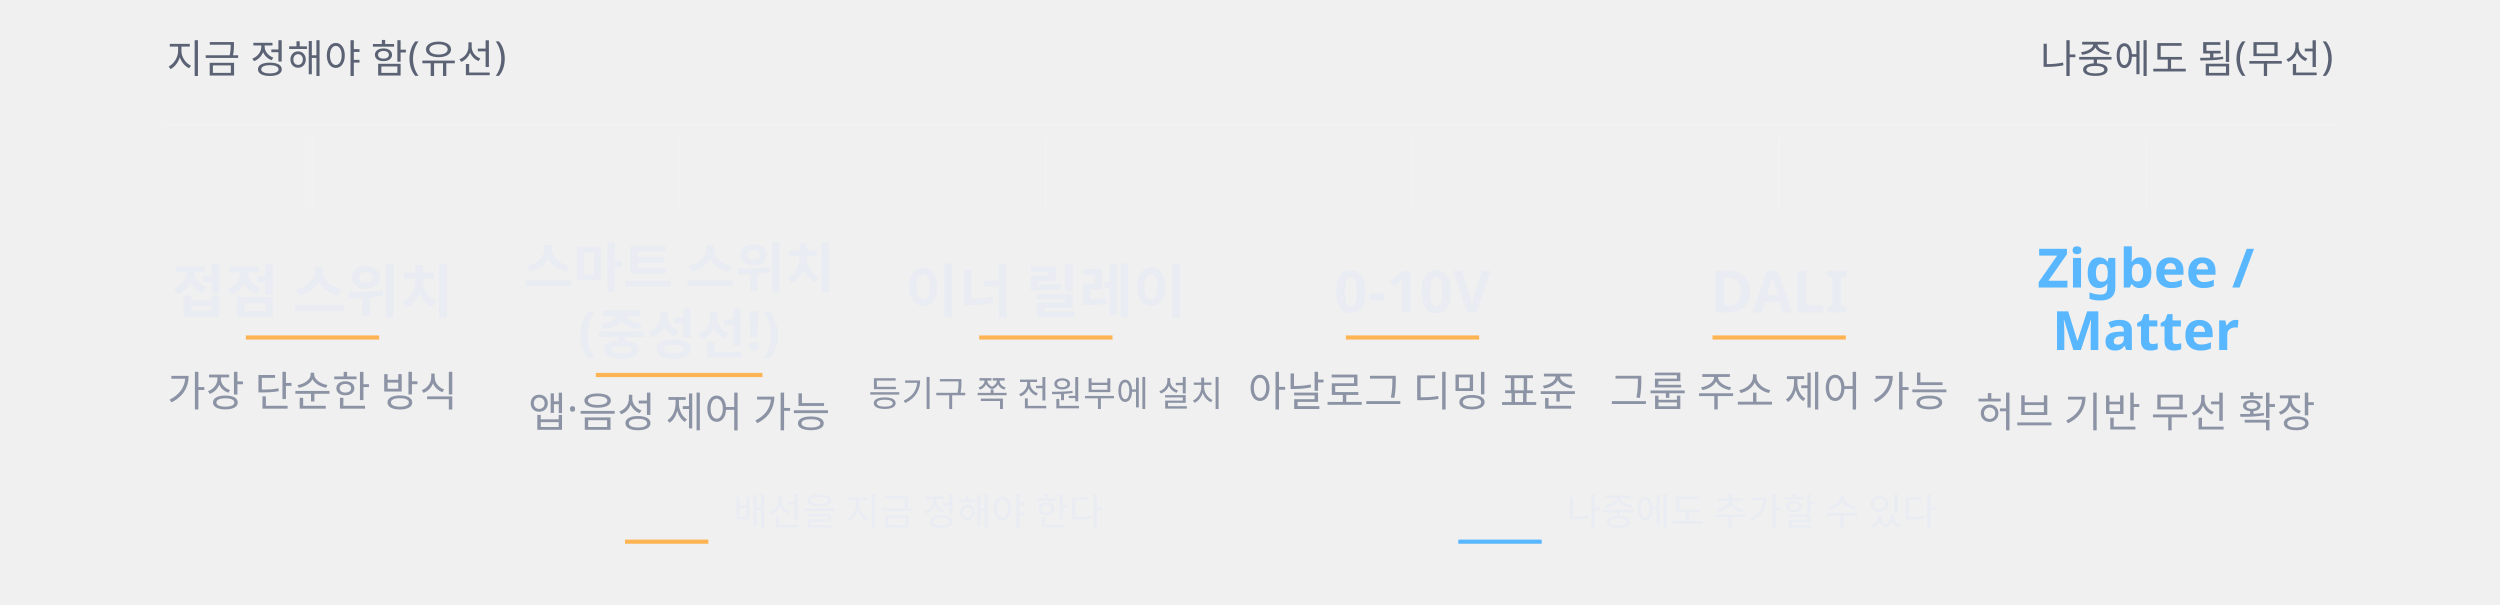
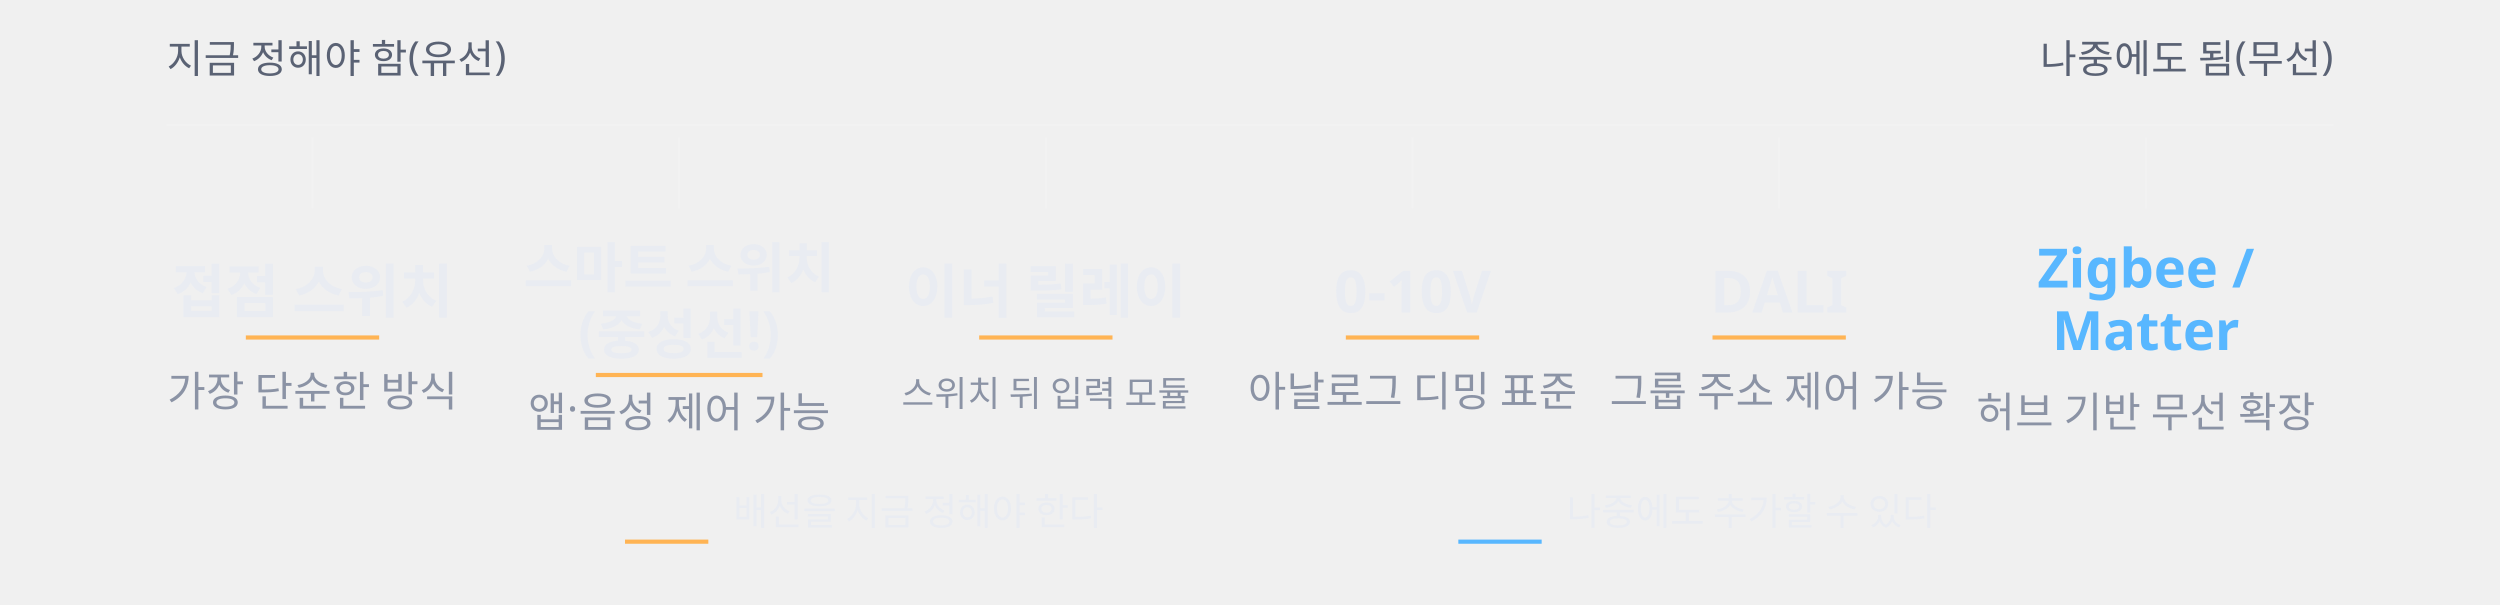
<svg xmlns="http://www.w3.org/2000/svg" viewBox="0 140 1200 290" font-family="Pretendard, Apple SD Gothic Neo, sans-serif">
  <text x="80" y="175" fill="#5a6274" font-size="19" letter-spacing="0.3" text-anchor="start">지금 정해야 함(유선)</text>
  <text x="1120" y="175" fill="#5a6274" font-size="19" letter-spacing="0.3" text-anchor="end">나중에도 됨(무선)</text>
  <line x1="80" y1="200" x2="1120" y2="200" stroke="#ffffff" stroke-opacity="0.12" stroke-width="1" />
  <line x1="150" y1="206" x2="150" y2="240" stroke="#ffffff" stroke-opacity="0.15" stroke-width="1" />
  <line x1="326" y1="206" x2="326" y2="240" stroke="#ffffff" stroke-opacity="0.15" stroke-width="1" />
  <line x1="502" y1="206" x2="502" y2="240" stroke="#ffffff" stroke-opacity="0.15" stroke-width="1" />
  <line x1="678" y1="206" x2="678" y2="240" stroke="#ffffff" stroke-opacity="0.15" stroke-width="1" />
  <line x1="854" y1="206" x2="854" y2="240" stroke="#ffffff" stroke-opacity="0.15" stroke-width="1" />
  <line x1="1030" y1="206" x2="1030" y2="240" stroke="#ffffff" stroke-opacity="0.15" stroke-width="1" />
  <g>
    <text x="150" y="290" fill="#e9ecf2" font-size="28" font-weight="600" text-anchor="middle">접점 스위치</text>
    <line x1="118" y1="302" x2="182" y2="302" stroke="#ffb454" stroke-width="2" />
    <text x="150" y="335" fill="#8b93a5" font-size="20" letter-spacing="0.2" text-anchor="middle">가장 단순한 방식</text>
  </g>
  <g>
    <text x="326" y="278" fill="#e9ecf2" font-size="26" font-weight="600" text-anchor="middle">스마트 스위치</text>
    <text x="326" y="308" fill="#e9ecf2" font-size="26" font-weight="600" text-anchor="middle">(중성선!)</text>
    <line x1="286" y1="320" x2="366" y2="320" stroke="#ffb454" stroke-width="2" />
    <text x="326" y="345" fill="#8b93a5" font-size="20" letter-spacing="0.2" text-anchor="middle">앱·음성 제어 가능</text>
  </g>
  <g>
    <text x="502" y="290" fill="#e9ecf2" font-size="28" font-weight="600" text-anchor="middle">이너 릴레이</text>
    <line x1="470" y1="302" x2="534" y2="302" stroke="#ffb454" stroke-width="2" />
-     <text x="502" y="335" fill="#8b93a5" font-size="17" letter-spacing="0.2" text-anchor="middle">등기구 쪽 전원부에 설치</text>
+     <text x="502" y="335" fill="#8b93a5" font-size="17" letter-spacing="0.2" text-anchor="middle">스위치 뒤 입력 모듈</text>
  </g>
  <g>
    <text x="678" y="290" fill="#e9ecf2" font-size="28" font-weight="600" text-anchor="middle">0-10V</text>
    <line x1="646" y1="302" x2="710" y2="302" stroke="#ffb454" stroke-width="2" />
    <text x="678" y="335" fill="#8b93a5" font-size="20" letter-spacing="0.2" text-anchor="middle">아날로그 디밍 표준</text>
  </g>
  <g>
    <text x="854" y="290" fill="#e9ecf2" font-size="28" font-weight="600" text-anchor="middle">DALI</text>
    <line x1="822" y1="302" x2="886" y2="302" stroke="#ffb454" stroke-width="2" />
    <text x="854" y="335" fill="#8b93a5" font-size="20" letter-spacing="0.2" text-anchor="middle">그룹 주소 제어 가능</text>
  </g>
  <g>
    <text x="1030" y="278" fill="#58b7ff" font-size="26" font-weight="600" text-anchor="middle">Zigbee /</text>
    <text x="1030" y="308" fill="#58b7ff" font-size="26" font-weight="600" text-anchor="middle">Matter</text>
    <text x="1030" y="345" fill="#8b93a5" font-size="20" letter-spacing="0.2" text-anchor="middle">허브 기반 무선 확장</text>
  </g>
  <line x1="300" y1="400" x2="340" y2="400" stroke="#ffb454" stroke-width="2" />
  <text x="352" y="392" fill="#e9ecf2" font-size="18" text-anchor="start">배선을 지금 정해야 한다</text>
  <line x1="700" y1="400" x2="740" y2="400" stroke="#58b7ff" stroke-width="2" />
  <text x="752" y="392" fill="#e9ecf2" font-size="18" text-anchor="start">나중에도 추가할 수 있다</text>
</svg>
